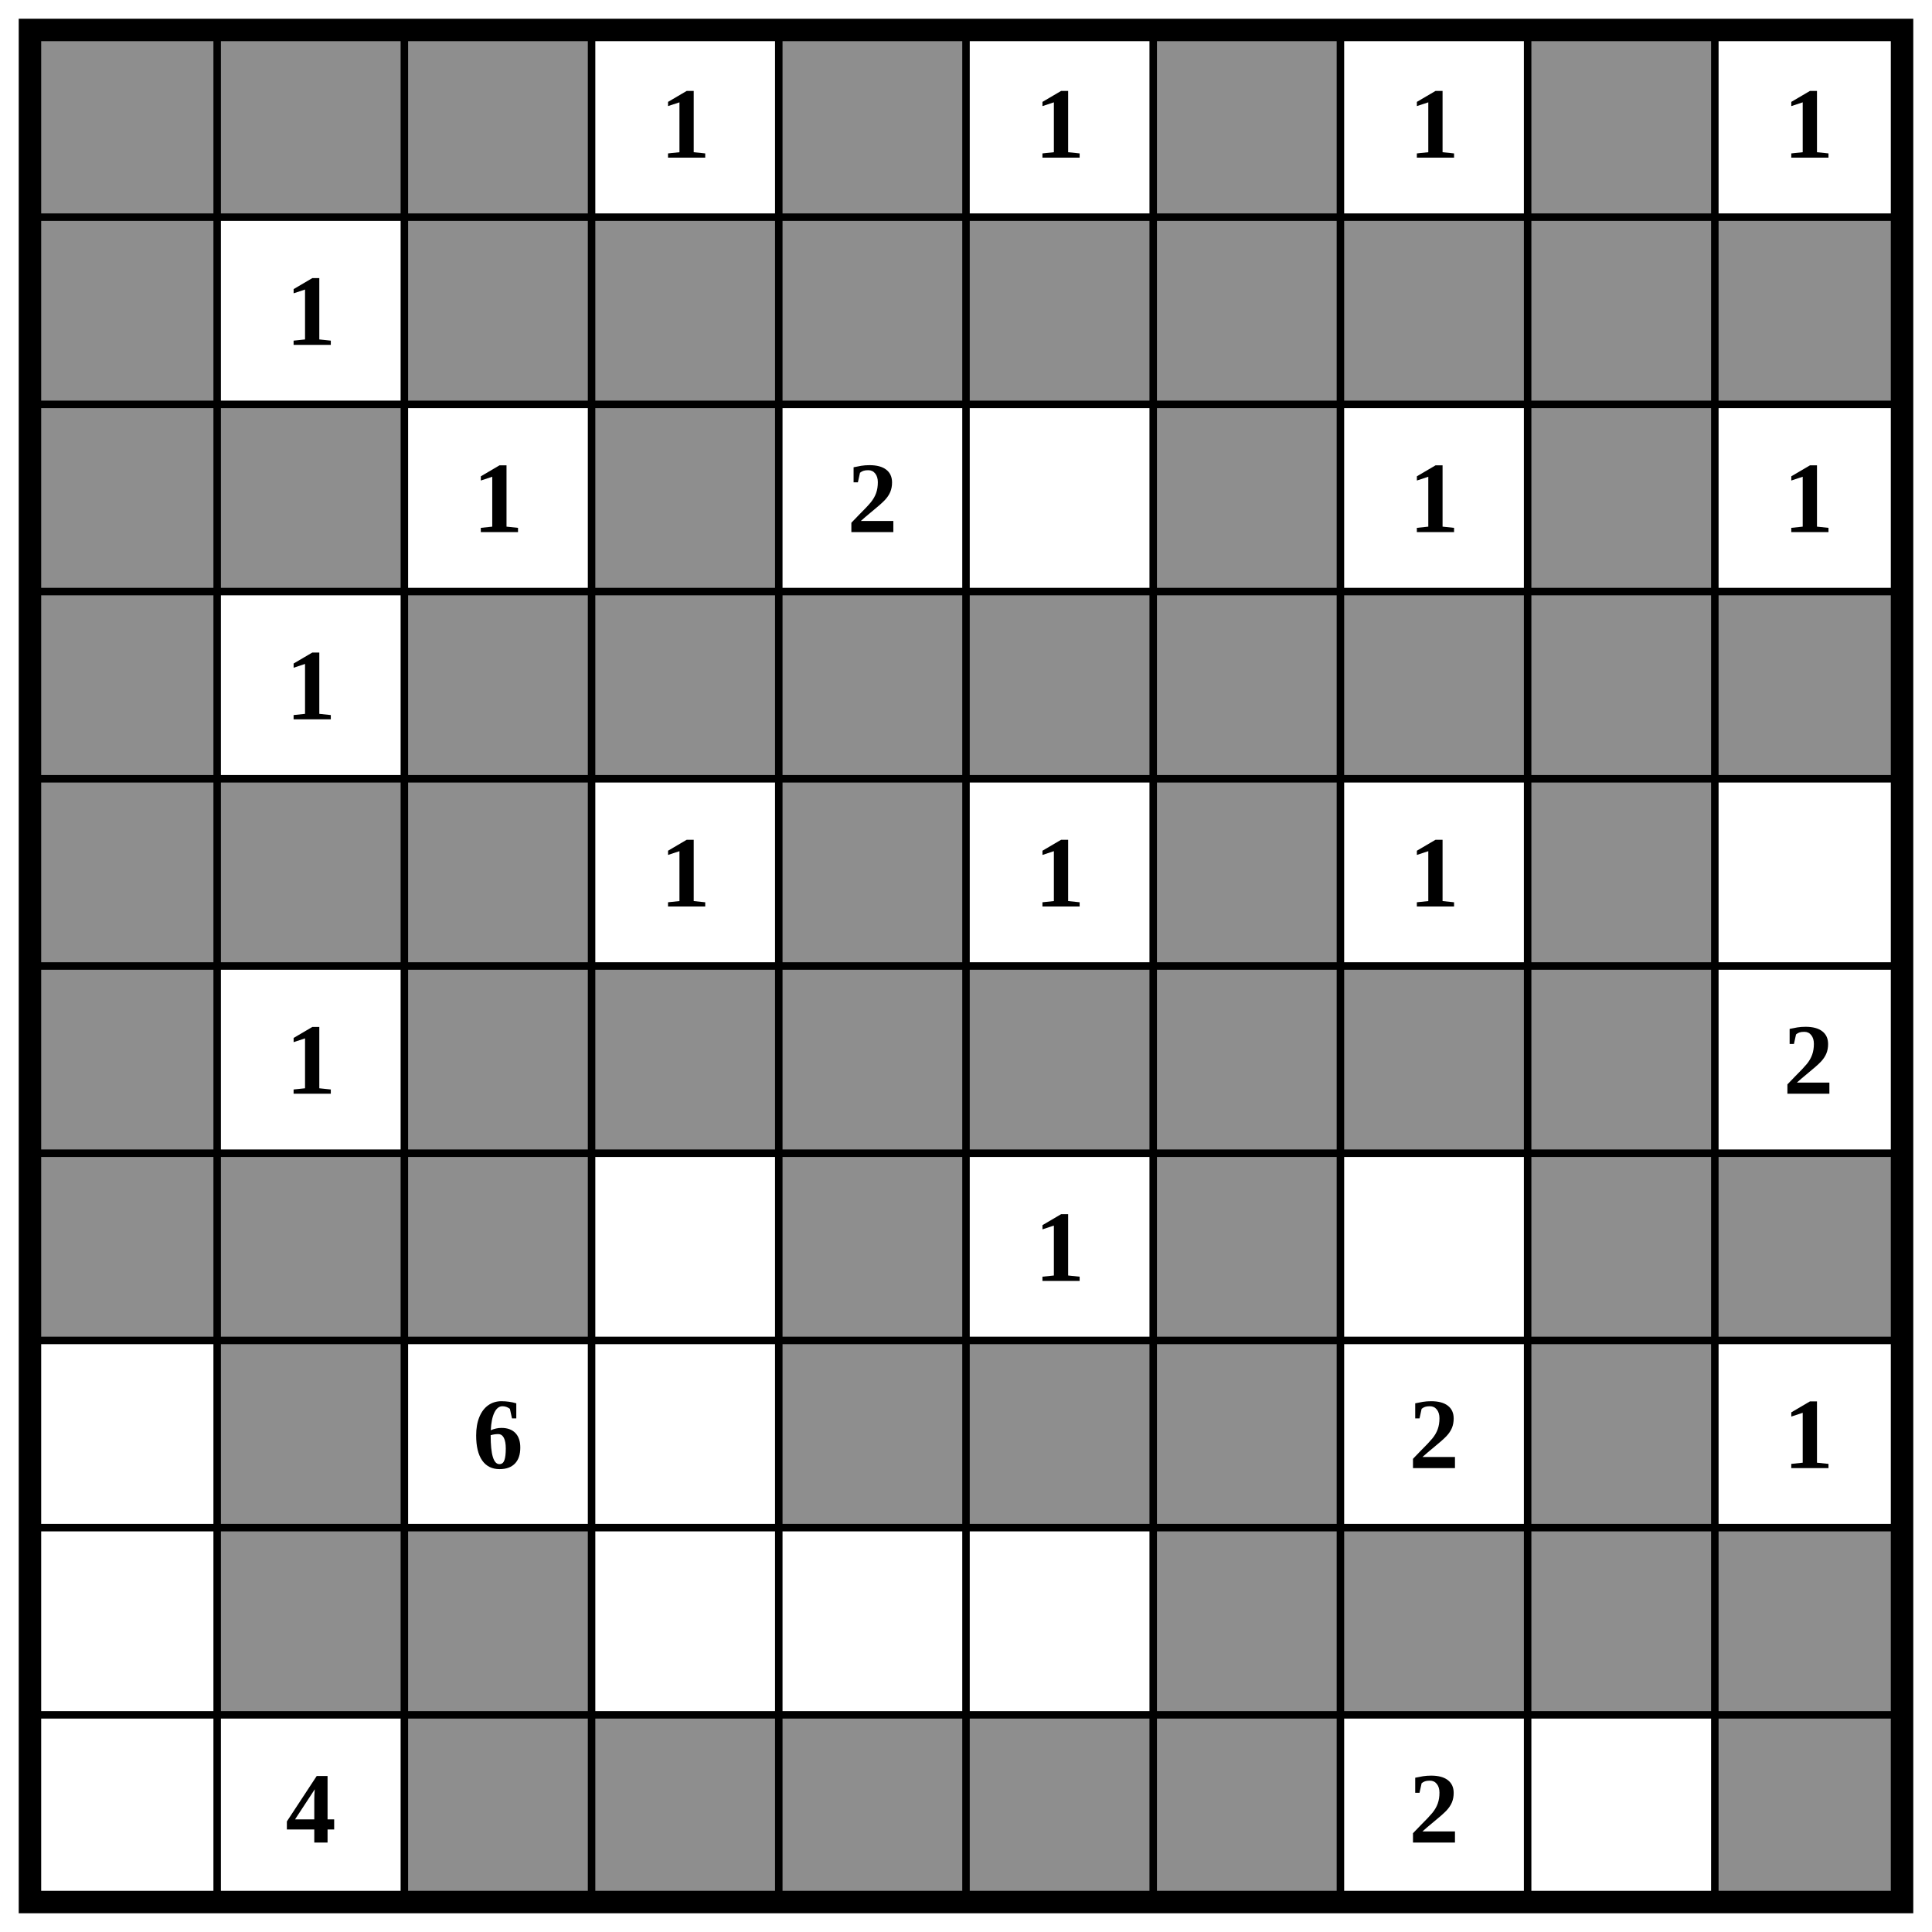
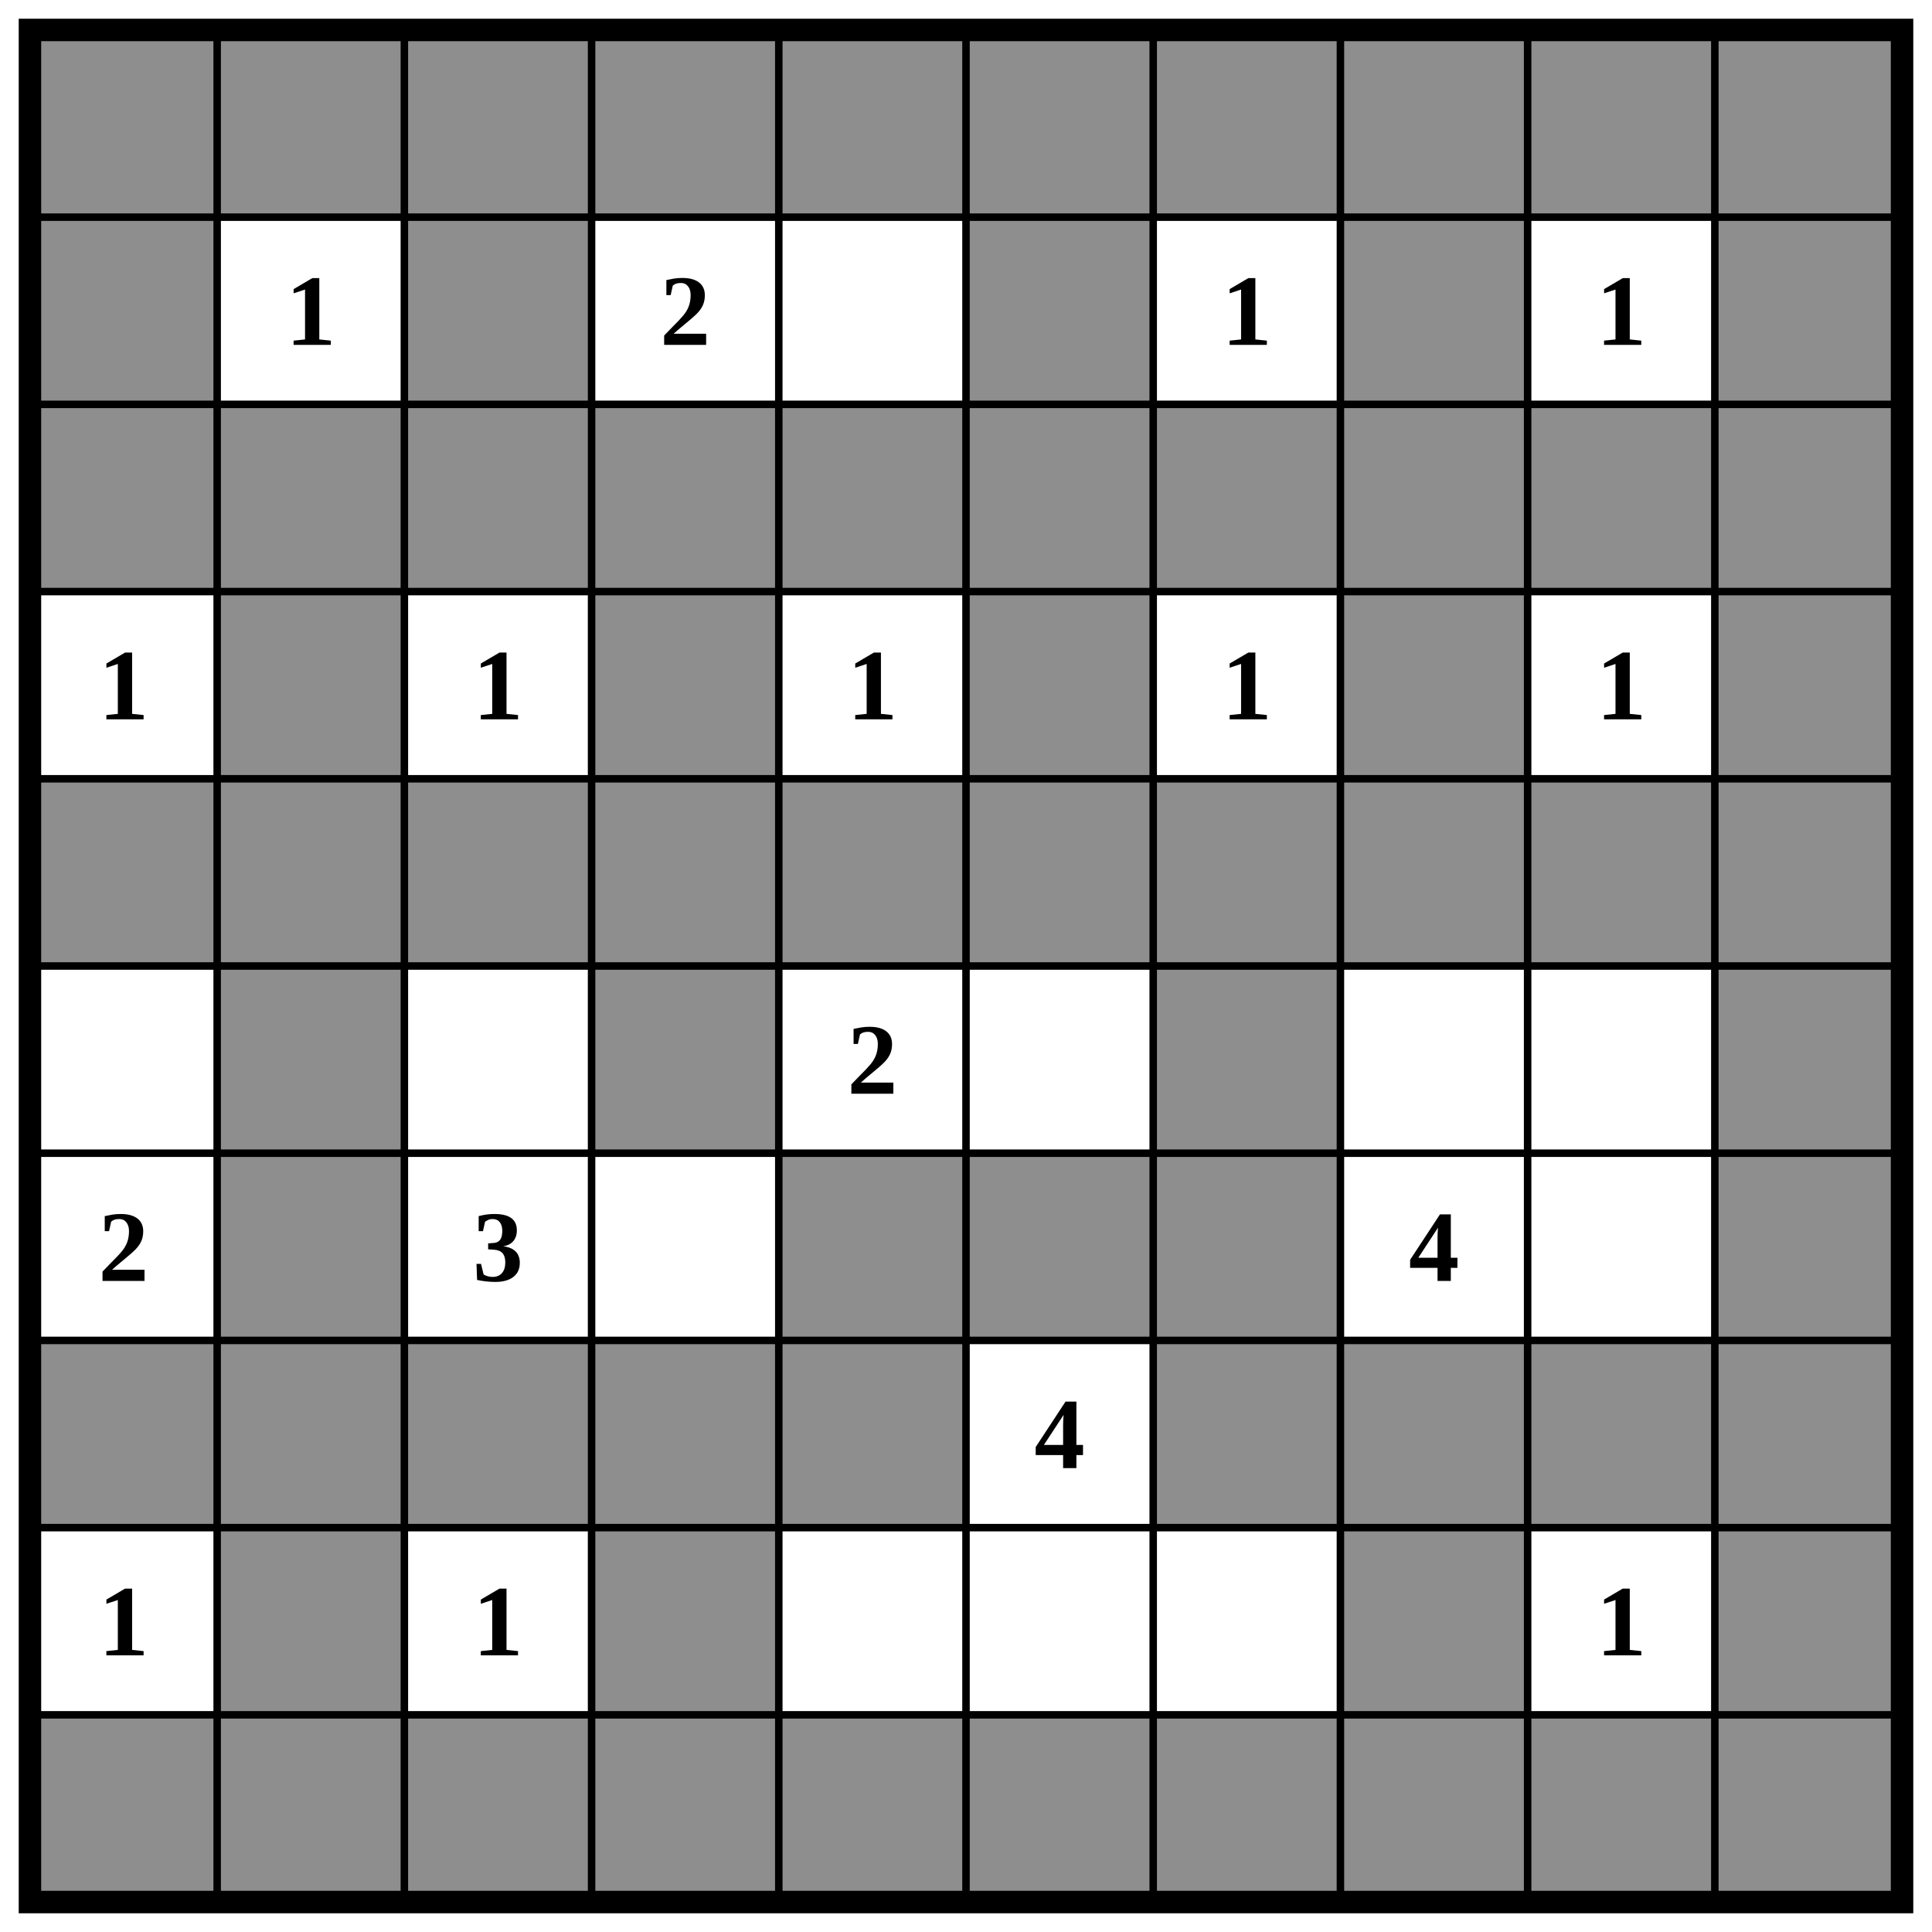
<svg xmlns="http://www.w3.org/2000/svg" class="p" viewBox="0 0 1032 1032" preserveAspectRatio="xMidYMid meet" shape-rendering="geometricPrecision">
  <g fill="#8e8e8e">
    <rect x="16" y="16" width="100" height="100" />
    <rect x="116" y="16" width="100" height="100" />
    <rect x="216" y="16" width="100" height="100" />
+     <rect x="316" y="16" width="100" height="100" />
    <rect x="416" y="16" width="100" height="100" />
+     <rect x="516" y="16" width="100" height="100" />
    <rect x="616" y="16" width="100" height="100" />
+     <rect x="716" y="16" width="100" height="100" />
    <rect x="816" y="16" width="100" height="100" />
+     <rect x="916" y="16" width="100" height="100" />
    <rect x="16" y="116" width="100" height="100" />
    <rect x="216" y="116" width="100" height="100" />
-     <rect x="316" y="116" width="100" height="100" />
-     <rect x="416" y="116" width="100" height="100" />
    <rect x="516" y="116" width="100" height="100" />
-     <rect x="616" y="116" width="100" height="100" />
    <rect x="716" y="116" width="100" height="100" />
-     <rect x="816" y="116" width="100" height="100" />
    <rect x="916" y="116" width="100" height="100" />
    <rect x="16" y="216" width="100" height="100" />
    <rect x="116" y="216" width="100" height="100" />
+     <rect x="216" y="216" width="100" height="100" />
    <rect x="316" y="216" width="100" height="100" />
+     <rect x="416" y="216" width="100" height="100" />
+     <rect x="516" y="216" width="100" height="100" />
    <rect x="616" y="216" width="100" height="100" />
+     <rect x="716" y="216" width="100" height="100" />
    <rect x="816" y="216" width="100" height="100" />
-     <rect x="16" y="316" width="100" height="100" />
-     <rect x="216" y="316" width="100" height="100" />
+     <rect x="916" y="216" width="100" height="100" />
+     <rect x="116" y="316" width="100" height="100" />
    <rect x="316" y="316" width="100" height="100" />
-     <rect x="416" y="316" width="100" height="100" />
    <rect x="516" y="316" width="100" height="100" />
-     <rect x="616" y="316" width="100" height="100" />
    <rect x="716" y="316" width="100" height="100" />
-     <rect x="816" y="316" width="100" height="100" />
    <rect x="916" y="316" width="100" height="100" />
    <rect x="16" y="416" width="100" height="100" />
    <rect x="116" y="416" width="100" height="100" />
    <rect x="216" y="416" width="100" height="100" />
+     <rect x="316" y="416" width="100" height="100" />
    <rect x="416" y="416" width="100" height="100" />
+     <rect x="516" y="416" width="100" height="100" />
    <rect x="616" y="416" width="100" height="100" />
+     <rect x="716" y="416" width="100" height="100" />
    <rect x="816" y="416" width="100" height="100" />
-     <rect x="16" y="516" width="100" height="100" />
-     <rect x="216" y="516" width="100" height="100" />
+     <rect x="916" y="416" width="100" height="100" />
+     <rect x="116" y="516" width="100" height="100" />
    <rect x="316" y="516" width="100" height="100" />
-     <rect x="416" y="516" width="100" height="100" />
-     <rect x="516" y="516" width="100" height="100" />
    <rect x="616" y="516" width="100" height="100" />
-     <rect x="716" y="516" width="100" height="100" />
-     <rect x="816" y="516" width="100" height="100" />
-     <rect x="16" y="616" width="100" height="100" />
+     <rect x="916" y="516" width="100" height="100" />
    <rect x="116" y="616" width="100" height="100" />
-     <rect x="216" y="616" width="100" height="100" />
    <rect x="416" y="616" width="100" height="100" />
+     <rect x="516" y="616" width="100" height="100" />
    <rect x="616" y="616" width="100" height="100" />
-     <rect x="816" y="616" width="100" height="100" />
    <rect x="916" y="616" width="100" height="100" />
+     <rect x="16" y="716" width="100" height="100" />
    <rect x="116" y="716" width="100" height="100" />
+     <rect x="216" y="716" width="100" height="100" />
+     <rect x="316" y="716" width="100" height="100" />
    <rect x="416" y="716" width="100" height="100" />
-     <rect x="516" y="716" width="100" height="100" />
    <rect x="616" y="716" width="100" height="100" />
+     <rect x="716" y="716" width="100" height="100" />
    <rect x="816" y="716" width="100" height="100" />
+     <rect x="916" y="716" width="100" height="100" />
    <rect x="116" y="816" width="100" height="100" />
-     <rect x="216" y="816" width="100" height="100" />
-     <rect x="616" y="816" width="100" height="100" />
+     <rect x="316" y="816" width="100" height="100" />
    <rect x="716" y="816" width="100" height="100" />
-     <rect x="816" y="816" width="100" height="100" />
    <rect x="916" y="816" width="100" height="100" />
+     <rect x="16" y="916" width="100" height="100" />
+     <rect x="116" y="916" width="100" height="100" />
    <rect x="216" y="916" width="100" height="100" />
    <rect x="316" y="916" width="100" height="100" />
    <rect x="416" y="916" width="100" height="100" />
    <rect x="516" y="916" width="100" height="100" />
    <rect x="616" y="916" width="100" height="100" />
+     <rect x="716" y="916" width="100" height="100" />
+     <rect x="816" y="916" width="100" height="100" />
    <rect x="916" y="916" width="100" height="100" />
  </g>
  <path d="M16 116H1016M16 216H1016M16 316H1016M16 416H1016M16 516H1016M16 616H1016M16 716H1016M16 816H1016M16 916H1016M116 16V1016M216 16V1016M316 16V1016M416 16V1016M516 16V1016M616 16V1016M716 16V1016M816 16V1016M916 16V1016" fill="none" stroke="#000" stroke-width="4" stroke-linecap="square" />
  <rect x="16" y="16" width="1000" height="1000" fill="none" stroke="#000" stroke-width="12" />
  <g fill="#000" font-size="54" font-weight="700" text-anchor="middle" dominant-baseline="central">
-     <text x="366" y="66">1</text>
-     <text x="566" y="66">1</text>
-     <text x="766" y="66">1</text>
-     <text x="966" y="66">1</text>
    <text x="166" y="166">1</text>
-     <text x="266" y="266">1</text>
-     <text x="466" y="266">2</text>
-     <text x="766" y="266">1</text>
-     <text x="966" y="266">1</text>
-     <text x="166" y="366">1</text>
-     <text x="366" y="466">1</text>
-     <text x="566" y="466">1</text>
-     <text x="766" y="466">1</text>
-     <text x="166" y="566">1</text>
-     <text x="966" y="566">2</text>
-     <text x="566" y="666">1</text>
-     <text x="266" y="766">6</text>
-     <text x="766" y="766">2</text>
-     <text x="966" y="766">1</text>
-     <text x="166" y="966">4</text>
-     <text x="766" y="966">2</text>
+     <text x="366" y="166">2</text>
+     <text x="666" y="166">1</text>
+     <text x="866" y="166">1</text>
+     <text x="66" y="366">1</text>
+     <text x="266" y="366">1</text>
+     <text x="466" y="366">1</text>
+     <text x="666" y="366">1</text>
+     <text x="866" y="366">1</text>
+     <text x="466" y="566">2</text>
+     <text x="66" y="666">2</text>
+     <text x="266" y="666">3</text>
+     <text x="766" y="666">4</text>
+     <text x="566" y="766">4</text>
+     <text x="66" y="866">1</text>
+     <text x="266" y="866">1</text>
+     <text x="866" y="866">1</text>
  </g>
</svg>
